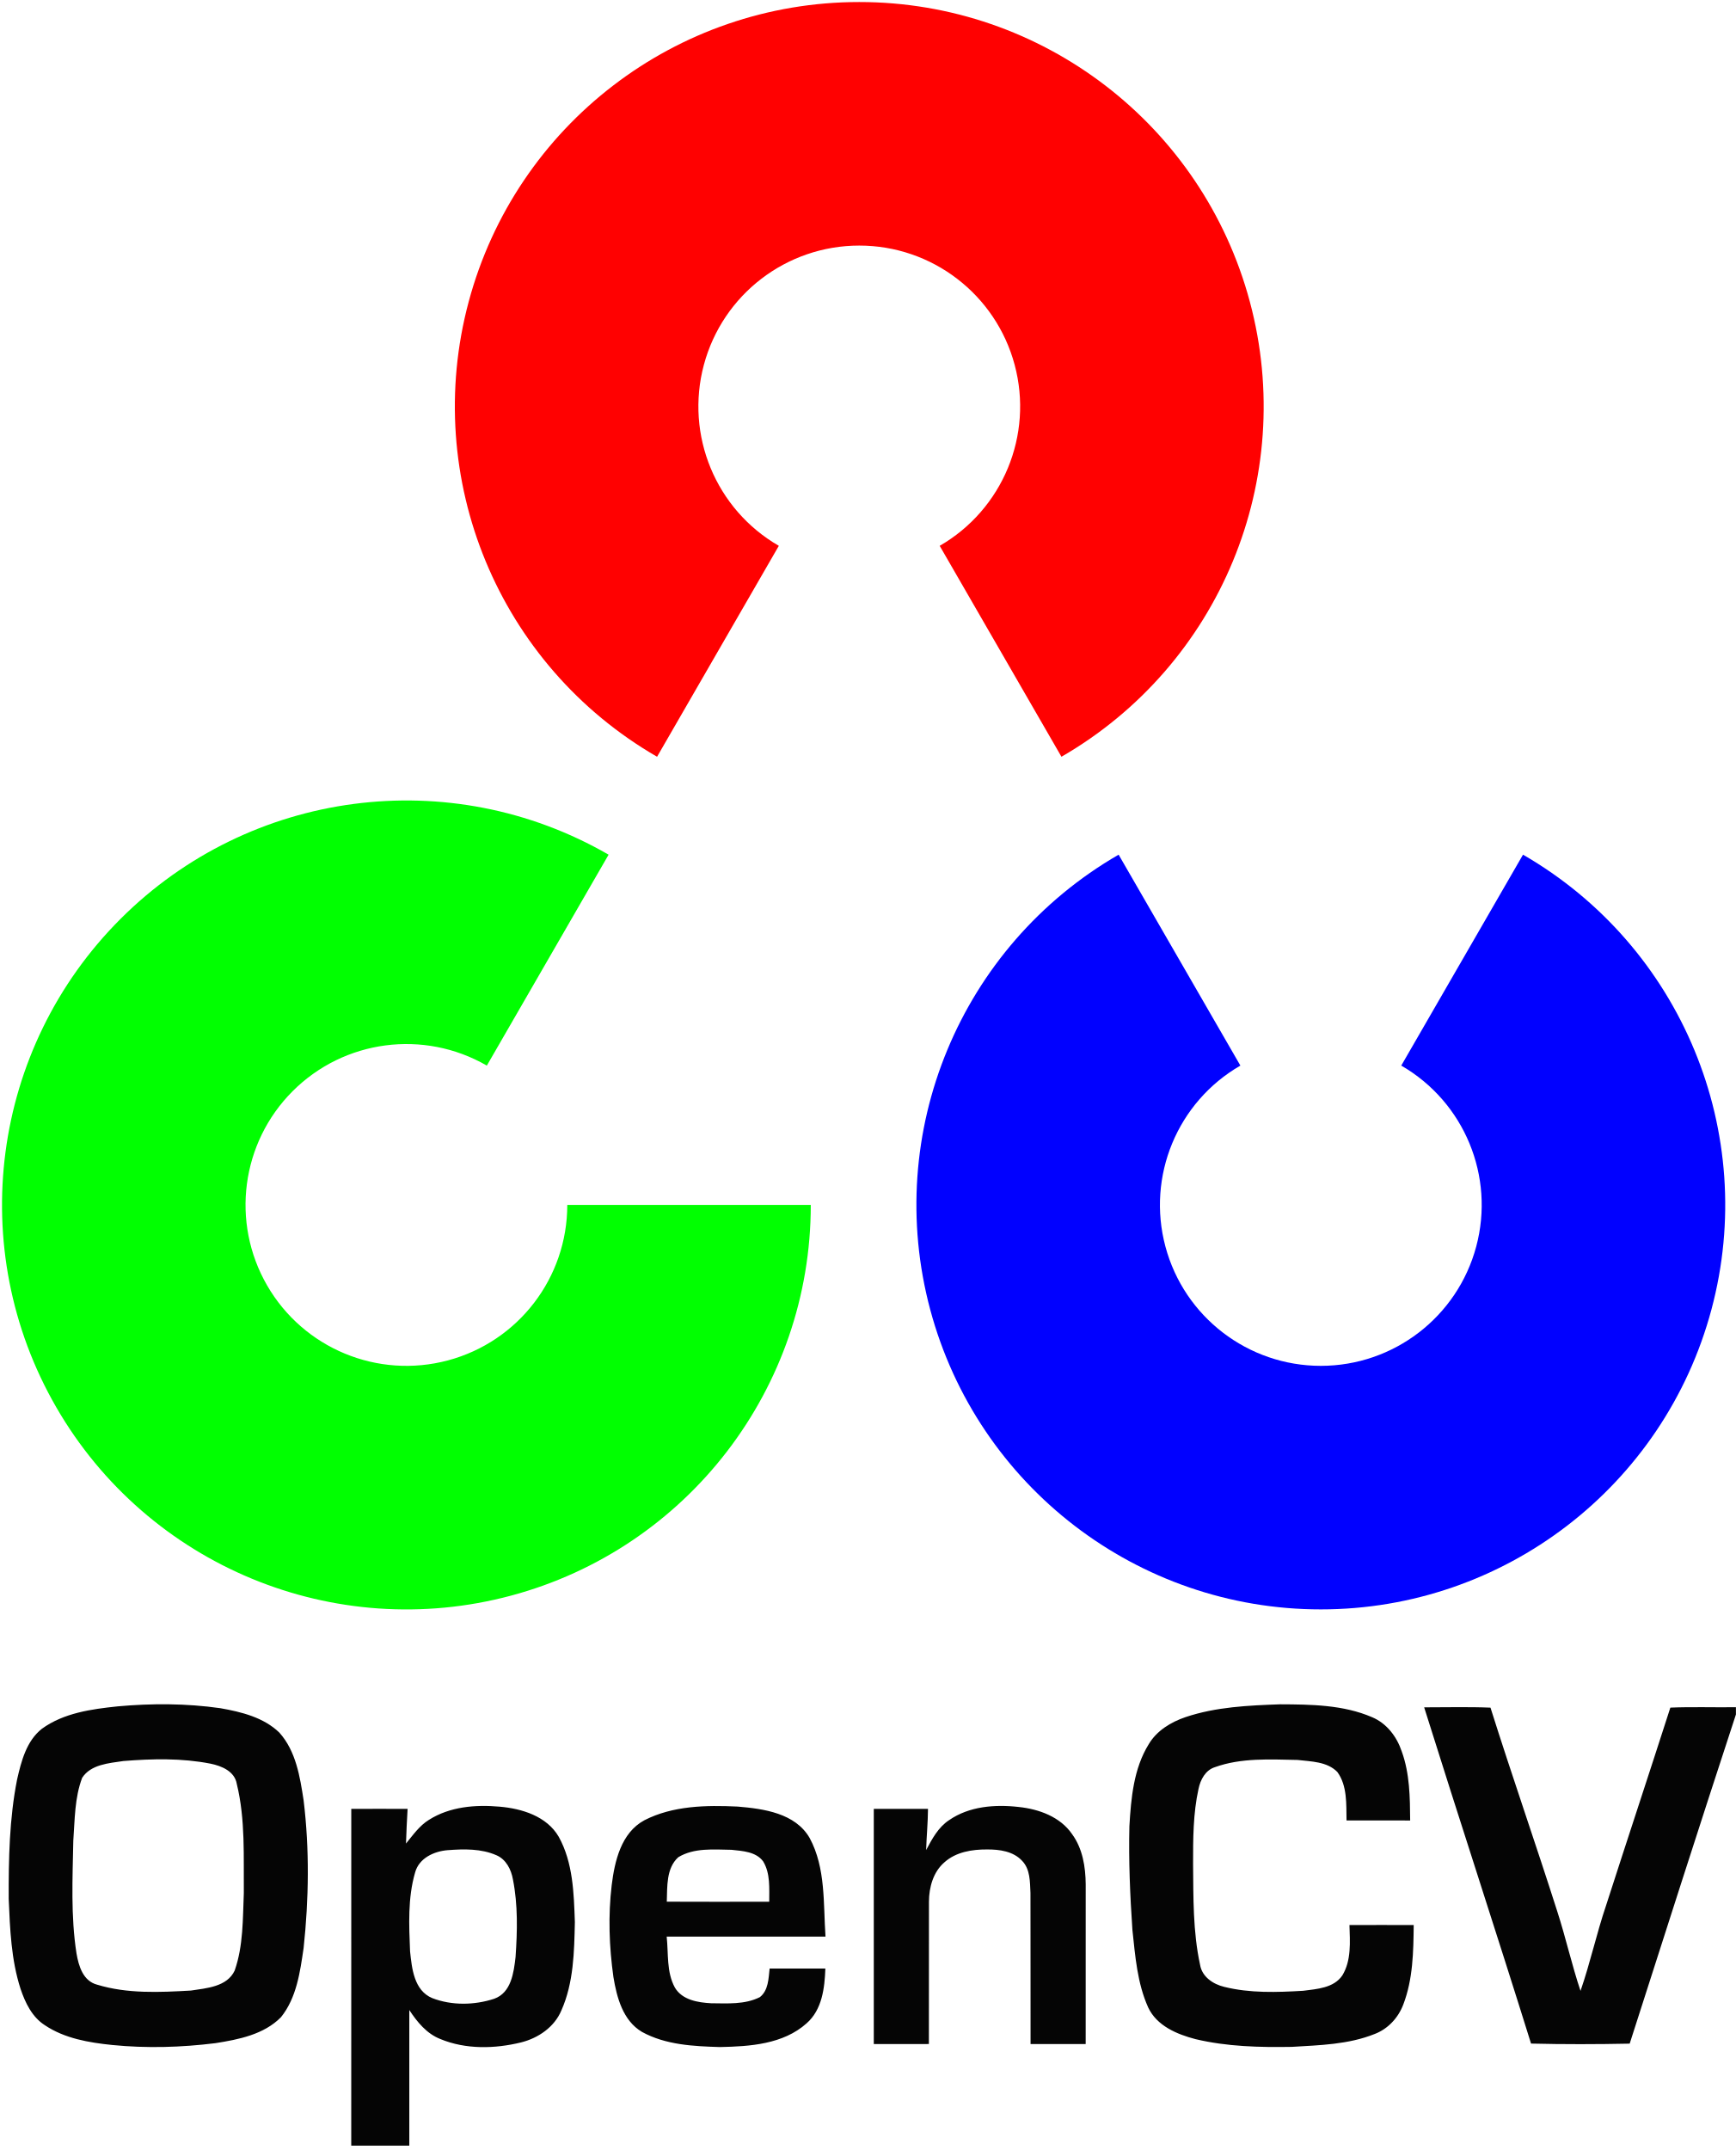
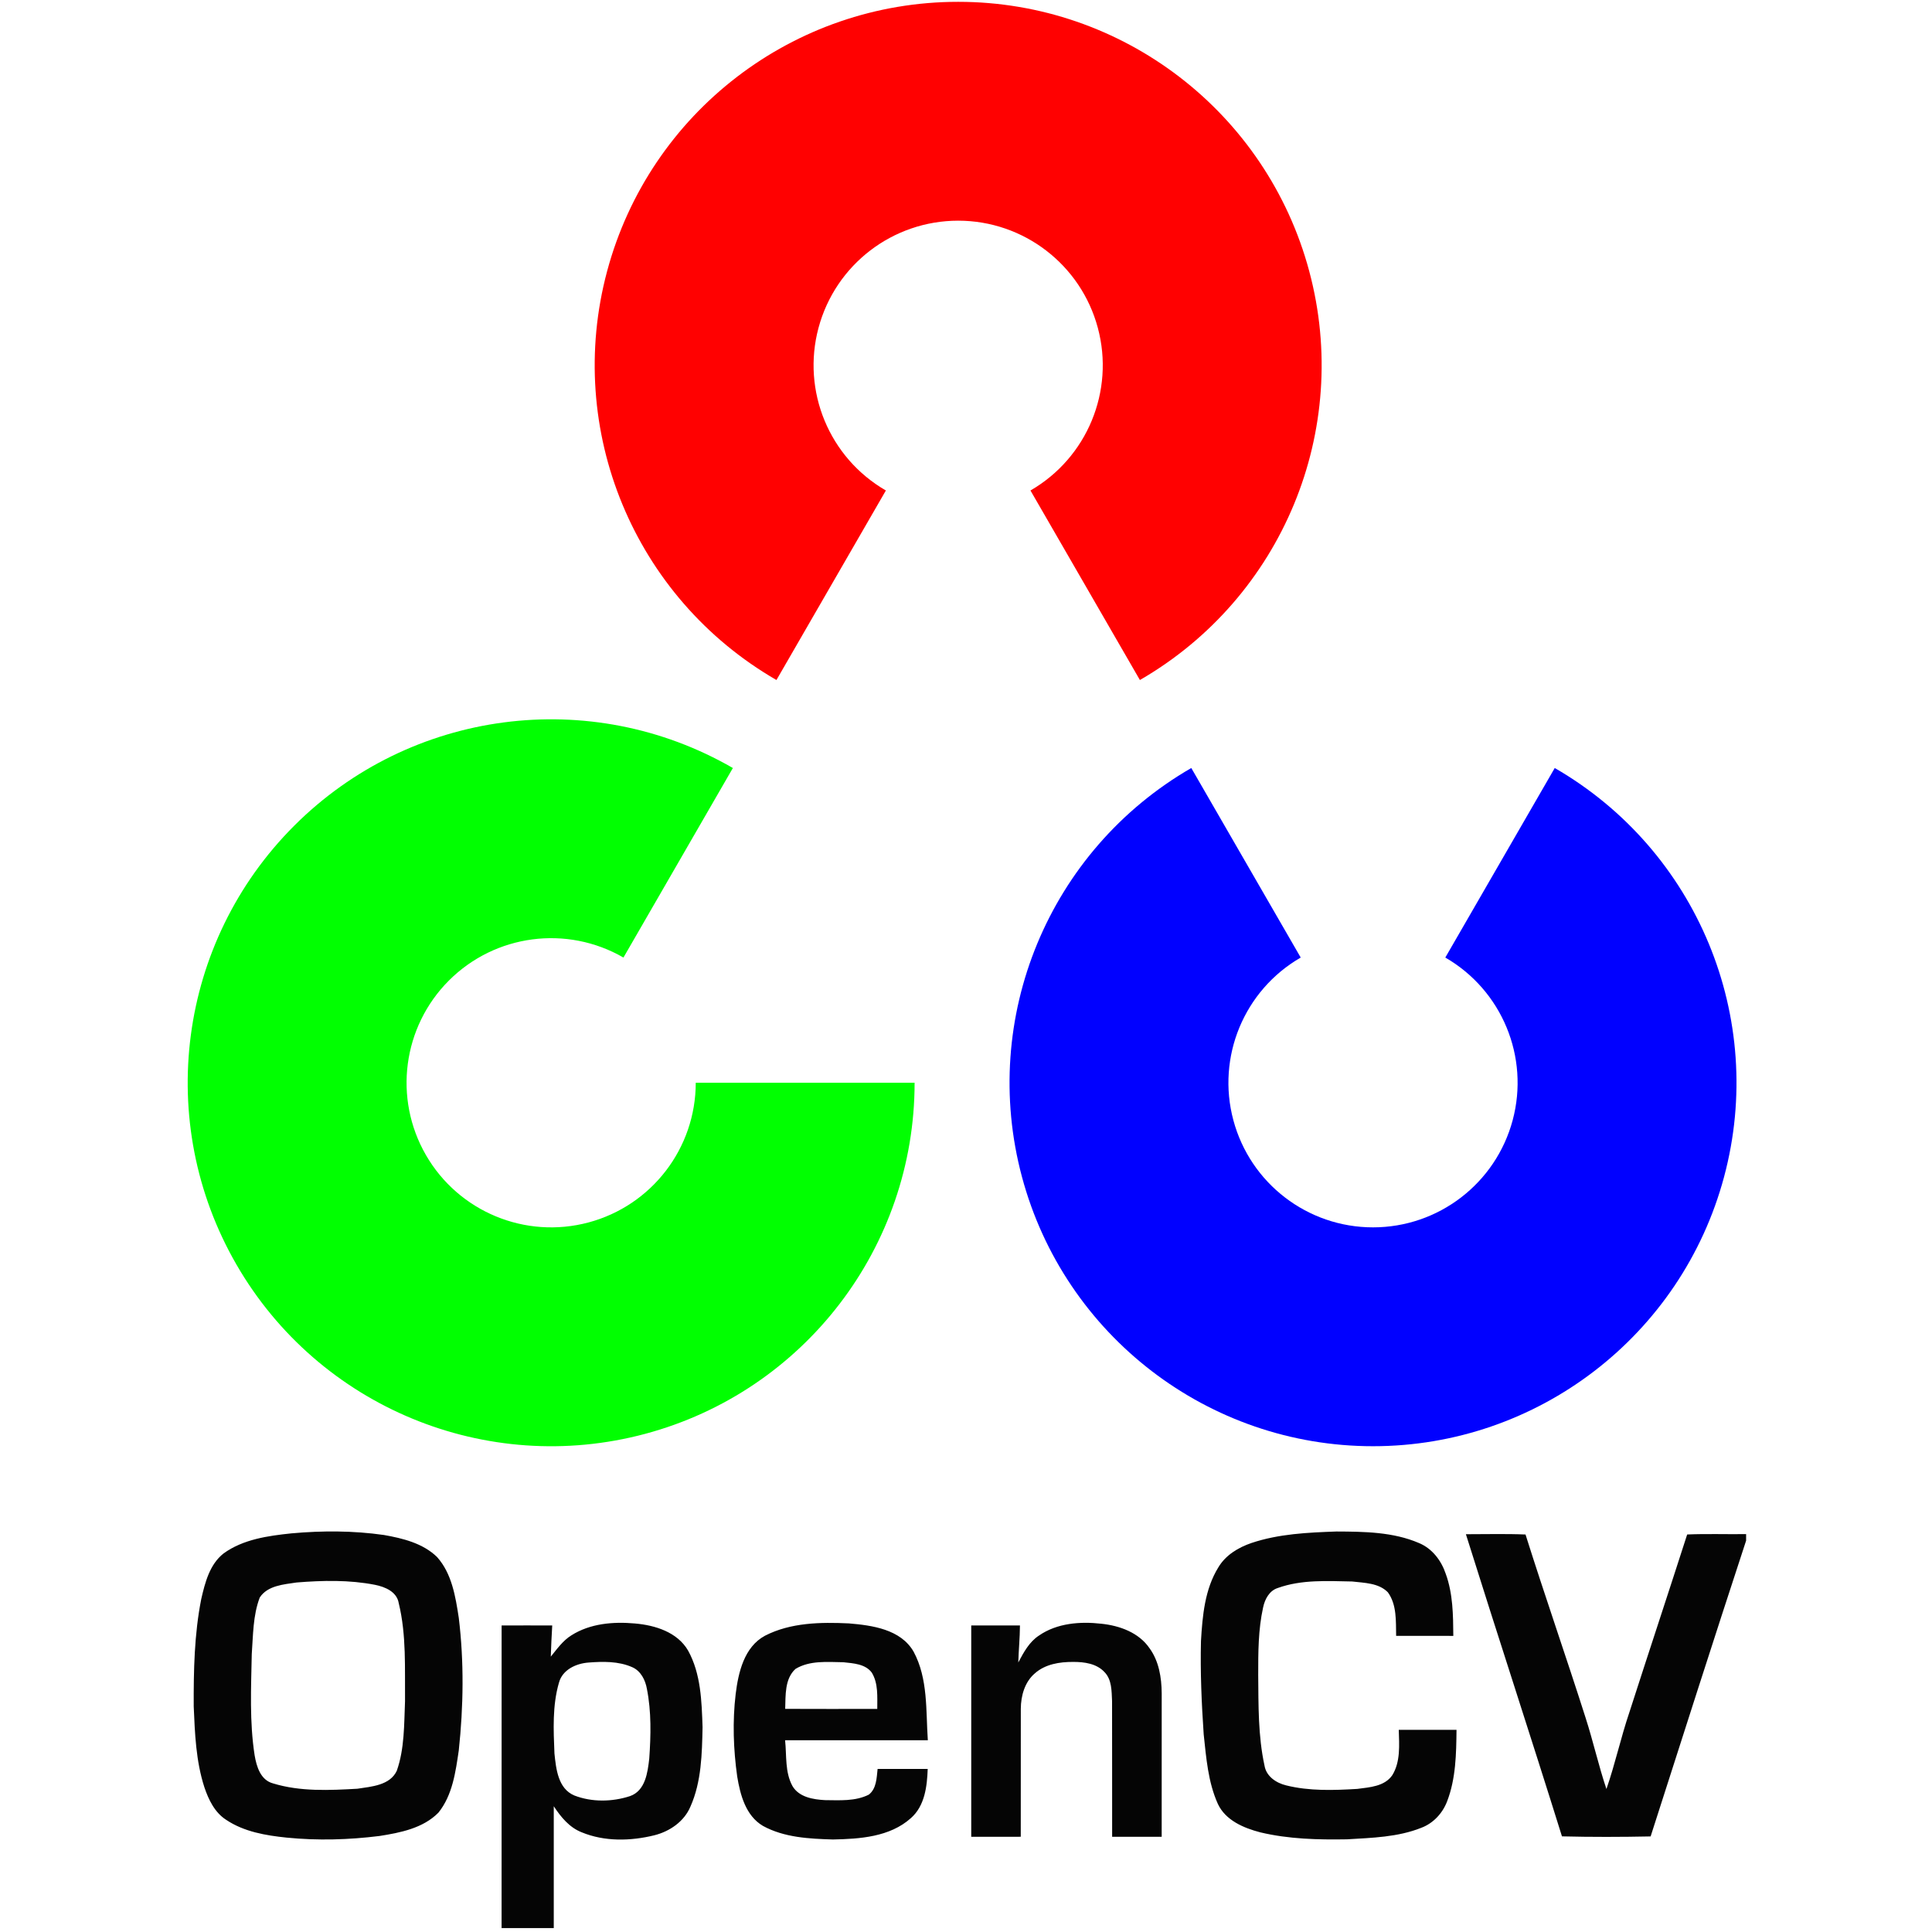
- <svg xmlns="http://www.w3.org/2000/svg" height="317" preserveAspectRatio="xMidYMid" viewBox="0 0 256 317" width="256">
-   <path d="m96.899 111.577c-23.375-13.495-34.771-41.008-27.785-67.079 6.986-26.071 30.611-44.199 57.602-44.199s50.616 18.129 57.602 44.199-4.41 53.583-27.785 67.079l-17.955-31.099c9.299-5.369 13.833-16.314 11.054-26.686-2.779-10.372-12.178-17.584-22.916-17.584-10.738 0-20.137 7.212-22.916 17.584-2.779 10.372 1.755 21.317 11.054 26.686z" fill="#ff0101" />
-   <path d="m164.966 237.293c-23.375-13.495-34.771-41.008-27.785-67.079 6.986-26.071 30.611-44.199 57.602-44.199s50.616 18.129 57.602 44.199c6.986 26.071-4.41 53.583-27.785 67.079l-17.955-31.099c9.299-5.369 13.833-16.314 11.054-26.686-2.779-10.372-12.178-17.584-22.916-17.584-10.738 0-20.137 7.212-22.916 17.584-2.779 10.372 1.755 21.317 11.054 26.686z" fill="#0101ff" transform="matrix(-1 0 0 -1 389.5652 363.3071)" />
-   <path d="m119.567 177.659c0 26.991-18.129 50.616-44.199 57.602-26.071 6.986-53.583-4.41-67.079-27.785-13.495-23.375-9.608-52.899 9.477-71.984 19.085-19.085 48.61-22.972 71.984-9.477l-17.955 31.099c-9.299-5.369-21.045-3.822-28.637 3.77-7.593 7.593-9.139 19.338-3.77 28.637 5.369 9.299 16.314 13.833 26.686 11.054s17.584-12.178 17.584-22.916z" fill="#01ff01" />
-   <path d="m17.329 251.591c5.047-.454 10.15-.449 15.172.27 3.095.548 6.379 1.348 8.703 3.605 2.436 2.718 3.035 6.494 3.57 9.975.878 7.222.775 14.547 0 21.773-.518 3.527-1.027 7.338-3.339 10.206-2.521 2.56-6.246 3.288-9.662 3.827-5.043.629-10.159.775-15.223.27-3.429-.351-7.008-.955-9.927-2.911-1.888-1.199-2.902-3.313-3.592-5.364-1.383-4.272-1.558-8.81-1.747-13.262-.021-5.882.09-11.824 1.237-17.612.621-2.701 1.374-5.672 3.656-7.475 3.215-2.333 7.303-2.898 11.152-3.301zm.835 8.061c-2.123.321-4.769.497-6.049 2.474-1.117 2.95-1.079 6.169-1.306 9.273-.107 5.535-.385 11.122.471 16.614.317 1.854.967 4.063 3.027 4.606 4.465 1.366 9.243 1.134 13.845.873 2.295-.351 5.338-.548 6.456-2.95 1.28-3.656 1.19-7.603 1.348-11.422-.051-5.368.248-10.839-1.036-16.092-.308-1.866-2.243-2.663-3.883-2.992-4.23-.831-8.596-.728-12.873-.385zm45.095 8.669c3.065-1.948 6.871-2.265 10.407-1.944 3.301.283 6.965 1.404 8.733 4.444 2.111 3.814 2.23 8.322 2.376 12.577-.094 4.375-.176 8.943-1.982 13.01-1.032 2.47-3.403 4.088-5.942 4.726-3.887.955-8.159 1.057-11.905-.492-2.025-.792-3.425-2.513-4.585-4.277v19.996h-8.562c.004-16.55-.009-33.104.004-49.655 2.77-.013 5.54-.013 8.305 0-.094 1.704-.188 3.403-.235 5.111 1.027-1.254 1.982-2.633 3.386-3.498zm2.787 4.469c-2.038.158-4.255 1.169-4.833 3.301-1.092 3.759-.899 7.74-.741 11.61.265 2.521.578 5.771 3.262 6.901 2.885 1.117 6.216 1.057 9.136.103 2.526-.89 2.894-3.861 3.159-6.156.265-3.801.36-7.68-.385-11.434-.253-1.456-1.002-2.958-2.423-3.57-2.243-.989-4.778-.938-7.175-.753zm28.973-4.405c4.208-2.162 9.136-2.239 13.755-2.021 3.844.321 8.511.963 10.63 4.641 2.389 4.439 1.999 9.662 2.333 14.534h-23.421c.274 2.513-.051 5.223 1.216 7.526 1.083 1.819 3.382 2.192 5.325 2.299 2.402.017 4.987.214 7.201-.903 1.267-.993 1.276-2.757 1.438-4.212 2.74-.004 5.48-.004 8.219 0-.103 2.86-.471 6.062-2.765 8.074-3.446 3.091-8.378 3.412-12.787 3.498-3.891-.116-8.001-.313-11.486-2.23-2.821-1.665-3.72-5.086-4.217-8.1-.629-4.478-.788-9.041-.253-13.536.437-3.549 1.391-7.723 4.812-9.568zm5.004 5.45c-1.789 1.631-1.614 4.337-1.691 6.554 5.034.026 10.069.013 15.107.004-.009-1.995.184-4.17-.895-5.946-1.057-1.438-3.039-1.533-4.666-1.708-2.624-.039-5.518-.325-7.856 1.096zm39.945-5.471c2.962-2.055 6.79-2.342 10.274-1.939 2.967.313 6.109 1.443 7.86 4.003 1.554 2.123 1.986 4.829 2.008 7.402-.013 7.851.004 15.698-.004 23.549-2.714.004-5.424.004-8.129 0-.013-7.427.009-14.851-.013-22.274-.081-1.622-.017-3.498-1.237-4.748-1.301-1.408-3.343-1.682-5.163-1.67-2.2-.013-4.581.364-6.276 1.884-1.657 1.413-2.286 3.69-2.295 5.796-.013 7.004.004 14.007-.009 21.007-2.71.009-5.42.009-8.125.004-.004-11.559-.004-23.117 0-34.676 2.663-.009 5.33-.004 7.993 0-.013 2.029-.214 4.045-.274 6.075.873-1.64 1.789-3.369 3.391-4.414zm34.86-15.189c4.486-1.507 9.268-1.721 13.96-1.888 4.546.021 9.298.064 13.545 1.896 2.158.899 3.652 2.868 4.379 5.043 1.186 3.249 1.22 6.768 1.246 10.189-3.129 0-6.259.009-9.384-.004-.051-2.406.133-5.103-1.357-7.149-1.507-1.541-3.861-1.537-5.861-1.772-4.067-.077-8.301-.338-12.196 1.066-1.404.445-2.132 1.849-2.414 3.202-.801 3.63-.805 7.376-.801 11.079.047 4.949-.03 9.97 1.027 14.838.278 1.781 1.918 2.877 3.562 3.271 3.801.946 7.77.809 11.653.578 2.025-.265 4.491-.398 5.762-2.256 1.357-2.218 1.13-4.944 1.057-7.436 3.159-.013 6.314-.009 9.474 0-.039 3.934-.107 7.997-1.537 11.721-.736 1.948-2.256 3.6-4.225 4.345-3.866 1.55-8.104 1.648-12.205 1.896-4.756.081-9.572-.034-14.221-1.143-2.727-.711-5.706-1.961-6.969-4.671-1.614-3.583-1.909-7.569-2.325-11.426-.347-5.094-.569-10.197-.445-15.3.244-4.131.621-8.485 2.851-12.085 1.186-2.003 3.266-3.258 5.424-3.994zm35.194-1.443c3.262.004 6.524-.09 9.782.047 3.172 10.064 6.657 20.026 9.859 30.078 1.246 3.861 2.128 7.834 3.416 11.683 1.443-4.153 2.367-8.468 3.78-12.629 3.129-9.722 6.344-19.414 9.469-29.136 3.219-.137 6.447-.017 9.671-.06v1.066c-5.3 16.152-10.475 32.347-15.668 48.537-4.846.098-9.701.111-14.547-.009-5.163-16.554-10.574-33.032-15.762-49.578z" fill="#050505" />
+ <svg xmlns="http://www.w3.org/2000/svg" width="800px" height="800px" viewBox="-30.5 0 317 317" version="1.1" preserveAspectRatio="xMidYMid">
+   <g>
+     <path d="M96.899,111.577 C73.524,98.082 62.128,70.57 69.114,44.499 C76.1,18.428 99.725,0.299 126.716,0.299 C153.706,0.299 177.332,18.428 184.318,44.499 C191.303,70.57 179.907,98.082 156.533,111.577 L138.578,80.479 C147.877,75.11 152.411,64.165 149.631,53.793 C146.852,43.421 137.453,36.209 126.716,36.209 C115.978,36.209 106.579,43.421 103.8,53.793 C101.021,64.165 105.555,75.11 114.854,80.479 L96.899,111.577 Z" fill="#FF0101">
+ 
+ </path>
+     <path d="M164.966,237.293 C141.591,223.797 130.195,196.285 137.181,170.214 C144.166,144.143 167.792,126.014 194.783,126.014 C221.773,126.014 245.399,144.143 252.384,170.214 C259.37,196.285 247.974,223.797 224.599,237.293 L206.645,206.194 C215.944,200.825 220.477,189.88 217.698,179.508 C214.919,169.136 205.52,161.924 194.783,161.924 C184.045,161.924 174.646,169.136 171.867,179.508 C169.088,189.88 173.621,200.825 182.921,206.194 L164.966,237.293 Z" fill="#0101FF" transform="translate(194.7826, 181.6536) rotate(180) translate(-194.7826, -181.6536) ">
+ 
+ </path>
+     <path d="M119.567,177.659 C119.567,204.649 101.438,228.275 75.367,235.261 C49.297,242.246 21.784,230.85 8.289,207.476 C-5.207,184.101 -1.32,154.577 17.766,135.491 C36.851,116.406 66.375,112.519 89.75,126.014 L71.795,157.113 C62.496,151.744 50.75,153.291 43.158,160.883 C35.565,168.476 34.019,180.222 39.387,189.521 C44.756,198.82 55.702,203.354 66.073,200.575 C76.445,197.795 83.657,188.397 83.657,177.659 L119.567,177.659 Z" fill="#01FF01">
+ 
+ </path>
+     <path d="M17.329,251.591 C22.376,251.137 27.479,251.141 32.501,251.86 C35.596,252.408 38.879,253.209 41.204,255.465 C43.64,258.183 44.239,261.959 44.774,265.439 C45.652,272.661 45.549,279.986 44.774,287.212 C44.256,290.74 43.747,294.55 41.435,297.418 C38.914,299.978 35.189,300.706 31.773,301.245 C26.73,301.875 21.614,302.02 16.55,301.515 C13.121,301.164 9.542,300.56 6.623,298.604 C4.735,297.405 3.72,295.29 3.031,293.24 C1.648,288.967 1.473,284.43 1.284,279.978 C1.263,274.096 1.374,268.154 2.521,262.366 C3.142,259.664 3.896,256.694 6.177,254.891 C9.392,252.558 13.481,251.993 17.329,251.591 Z M18.164,259.652 C16.041,259.973 13.395,260.148 12.115,262.126 C10.998,265.076 11.036,268.295 10.809,271.399 C10.702,276.934 10.424,282.52 11.28,288.013 C11.597,289.866 12.248,292.075 14.307,292.619 C18.772,293.985 23.549,293.754 28.151,293.492 C30.446,293.141 33.49,292.944 34.607,290.543 C35.887,286.887 35.797,282.94 35.956,279.121 C35.904,273.753 36.204,268.282 34.92,263.029 C34.611,261.163 32.676,260.367 31.037,260.037 C26.807,259.206 22.441,259.309 18.164,259.652 Z M63.259,268.321 C66.325,266.373 70.13,266.056 73.666,266.377 C76.967,266.66 80.631,267.781 82.399,270.821 C84.51,274.635 84.63,279.143 84.775,283.398 C84.681,287.773 84.6,292.341 82.793,296.408 C81.762,298.878 79.39,300.496 76.851,301.134 C72.964,302.089 68.692,302.191 64.946,300.642 C62.921,299.85 61.521,298.129 60.361,296.365 L60.361,316.361 L51.799,316.361 C51.804,299.811 51.791,283.257 51.804,266.707 C54.573,266.694 57.343,266.694 60.109,266.707 C60.014,268.41 59.92,270.11 59.873,271.818 C60.901,270.564 61.855,269.185 63.259,268.321 Z M66.046,272.79 C64.009,272.948 61.791,273.959 61.213,276.09 C60.121,279.849 60.314,283.83 60.473,287.7 C60.738,290.222 61.05,293.471 63.735,294.601 C66.62,295.719 69.951,295.659 72.87,294.704 C75.396,293.814 75.764,290.843 76.029,288.548 C76.295,284.746 76.389,280.868 75.644,277.114 C75.392,275.658 74.642,274.155 73.221,273.543 C70.978,272.554 68.444,272.606 66.046,272.79 Z M95.02,268.385 C99.228,266.223 104.155,266.146 108.774,266.364 C112.619,266.685 117.285,267.327 119.404,271.005 C121.793,275.444 121.403,280.667 121.737,285.538 L98.316,285.538 C98.59,288.051 98.265,290.761 99.532,293.064 C100.615,294.884 102.914,295.256 104.857,295.363 C107.259,295.38 109.845,295.577 112.058,294.46 C113.325,293.467 113.334,291.703 113.496,290.247 C116.236,290.243 118.976,290.243 121.716,290.247 C121.613,293.107 121.245,296.309 118.95,298.321 C115.504,301.412 110.572,301.733 106.163,301.819 C102.272,301.703 98.162,301.506 94.677,299.588 C91.856,297.923 90.957,294.503 90.46,291.489 C89.831,287.011 89.673,282.448 90.208,277.953 C90.645,274.404 91.599,270.23 95.02,268.385 Z M100.024,273.834 C98.235,275.465 98.41,278.171 98.333,280.388 C103.367,280.414 108.402,280.401 113.441,280.393 C113.432,278.398 113.625,276.223 112.546,274.447 C111.488,273.008 109.506,272.914 107.88,272.738 C105.255,272.7 102.361,272.413 100.024,273.834 Z M139.969,268.363 C142.932,266.308 146.759,266.022 150.244,266.424 C153.21,266.737 156.353,267.867 158.104,270.427 C159.658,272.55 160.09,275.256 160.111,277.828 C160.098,285.68 160.116,293.527 160.107,301.378 C157.393,301.382 154.683,301.382 151.978,301.378 C151.965,293.951 151.986,286.527 151.965,279.104 C151.883,277.482 151.948,275.607 150.727,274.357 C149.426,272.948 147.384,272.674 145.565,272.687 C143.364,272.674 140.984,273.051 139.289,274.571 C137.632,275.983 137.003,278.261 136.994,280.367 C136.981,287.371 136.999,294.374 136.986,301.374 C134.276,301.382 131.566,301.382 128.86,301.378 C128.856,289.819 128.856,278.261 128.86,266.702 C131.523,266.694 134.19,266.698 136.853,266.702 C136.84,268.732 136.639,270.748 136.579,272.777 C137.452,271.137 138.368,269.408 139.969,268.363 Z M174.829,253.175 C179.316,251.668 184.097,251.454 188.789,251.287 C193.336,251.308 198.087,251.351 202.334,253.183 C204.492,254.082 205.986,256.051 206.714,258.226 C207.899,261.475 207.934,264.994 207.959,268.415 C204.83,268.415 201.701,268.423 198.576,268.41 C198.524,266.005 198.708,263.308 197.218,261.261 C195.712,259.72 193.357,259.724 191.358,259.489 C187.291,259.412 183.057,259.151 179.161,260.555 C177.757,261 177.03,262.404 176.747,263.757 C175.946,267.387 175.942,271.133 175.946,274.836 C175.994,279.785 175.917,284.806 176.974,289.674 C177.252,291.455 178.892,292.551 180.536,292.944 C184.337,293.891 188.306,293.754 192.188,293.522 C194.213,293.257 196.679,293.124 197.951,291.266 C199.308,289.049 199.081,286.322 199.008,283.83 C202.167,283.818 205.322,283.822 208.482,283.83 C208.443,287.765 208.375,291.827 206.945,295.552 C206.208,297.499 204.689,299.152 202.719,299.897 C198.854,301.446 194.616,301.545 190.515,301.793 C185.758,301.875 180.942,301.759 176.293,300.65 C173.566,299.94 170.587,298.689 169.324,295.98 C167.71,292.397 167.415,288.411 166.999,284.554 C166.653,279.46 166.43,274.357 166.554,269.254 C166.798,265.123 167.175,260.769 169.405,257.169 C170.591,255.165 172.672,253.911 174.829,253.175 Z M210.023,251.732 C213.285,251.736 216.547,251.642 219.805,251.779 C222.977,261.843 226.462,271.805 229.664,281.857 C230.909,285.718 231.791,289.691 233.08,293.54 C234.523,289.387 235.447,285.072 236.86,280.911 C239.989,271.189 243.204,261.497 246.329,251.775 C249.549,251.638 252.776,251.758 256,251.715 L256,252.781 C250.7,268.933 245.525,285.127 240.332,301.318 C235.486,301.416 230.631,301.429 225.785,301.309 C220.622,284.755 215.211,268.278 210.023,251.732 Z" fill="#050505">
+ 
+ </path>
+   </g>
</svg>
